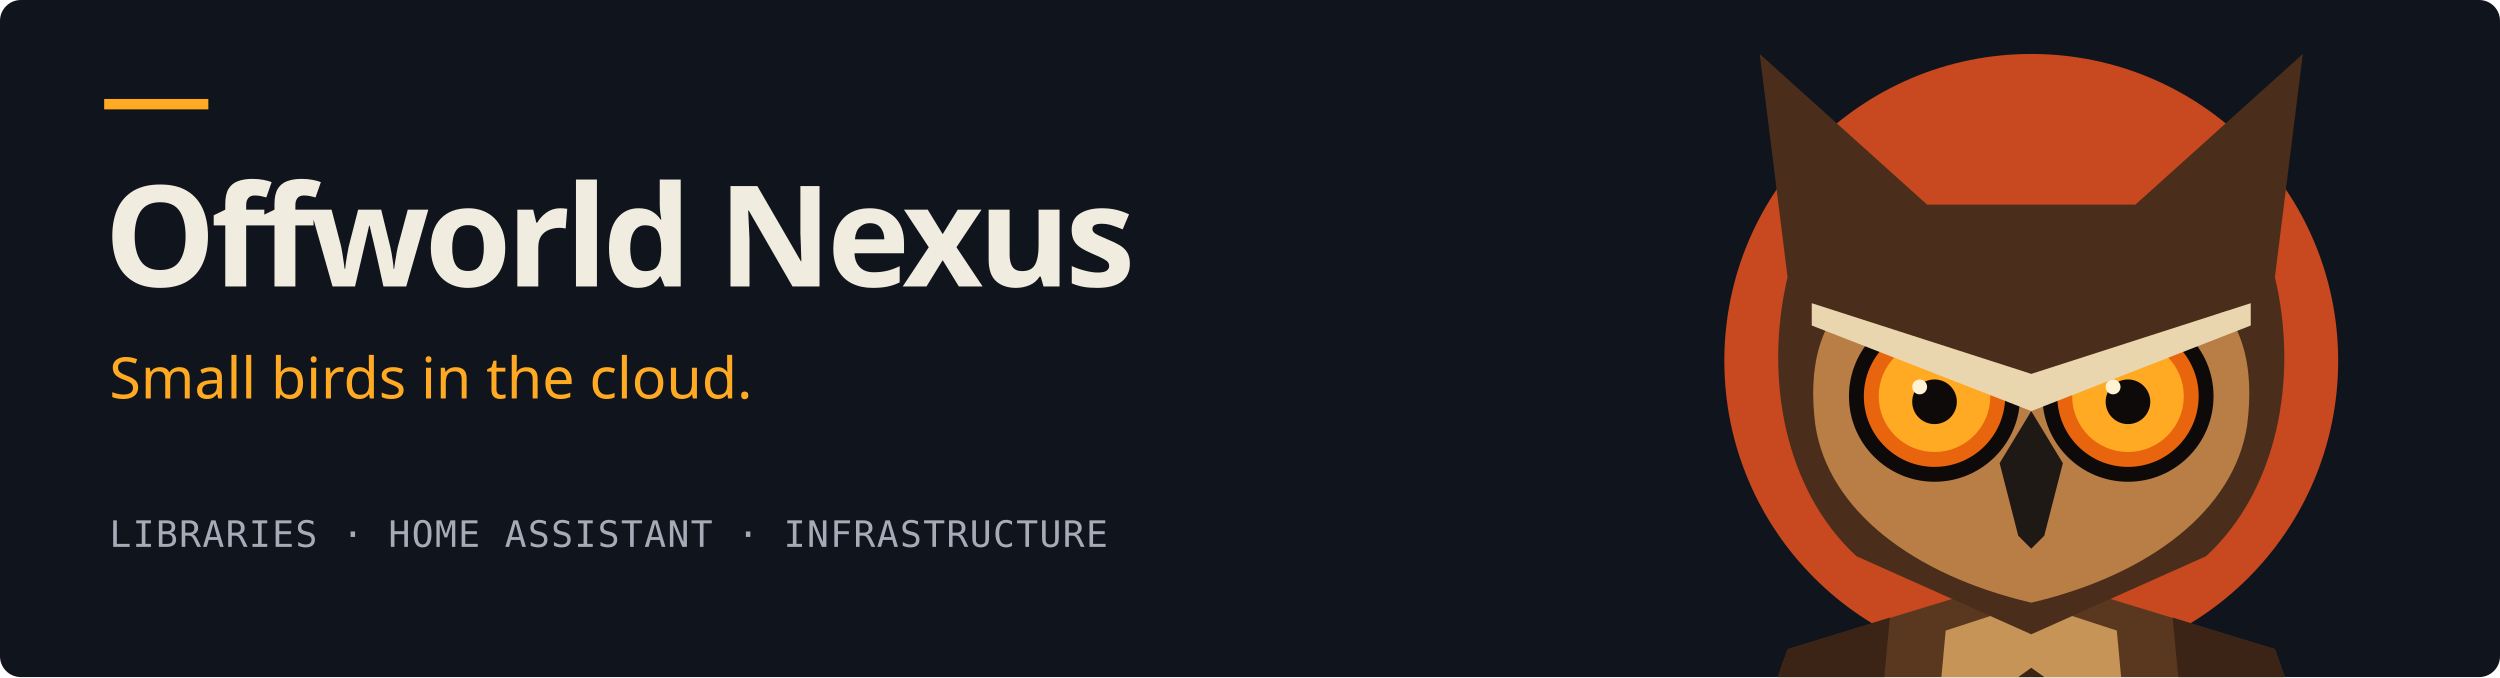
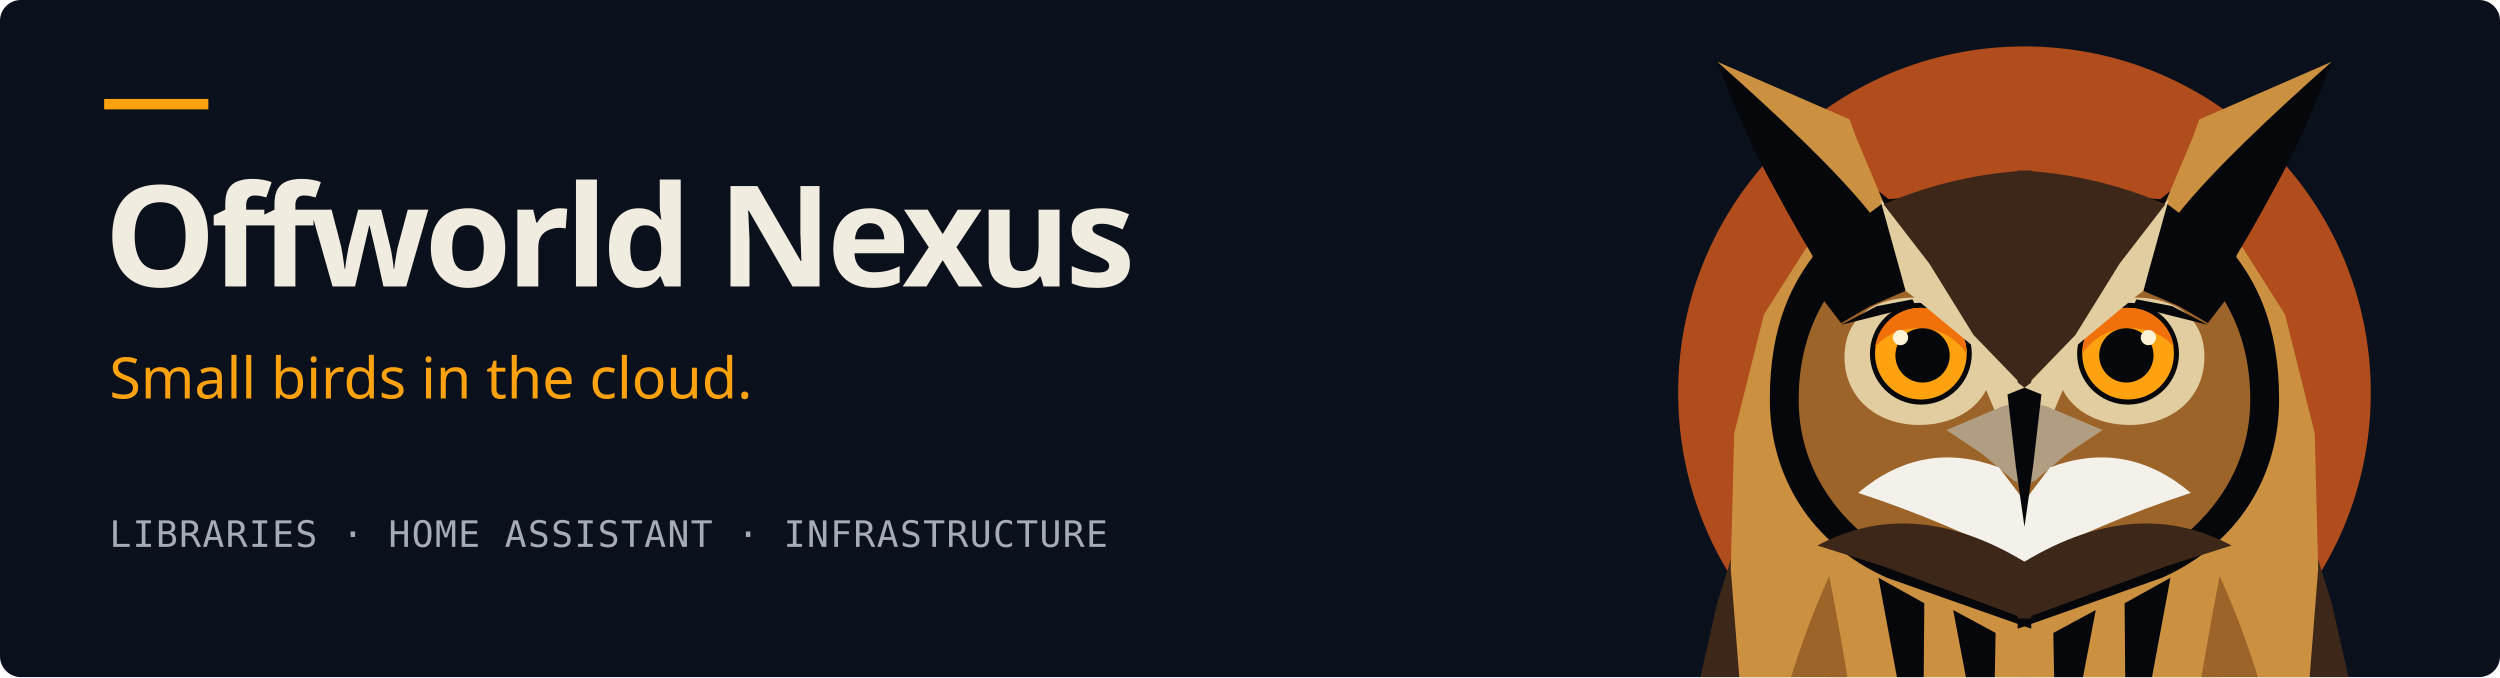
<svg xmlns="http://www.w3.org/2000/svg" width="960" height="260" viewBox="0 0 960 260" role="img" aria-labelledby="title desc">
  <defs>
    <clipPath id="frame">
      <rect width="960" height="260" rx="8" />
    </clipPath>
  </defs>
-   <rect width="960" height="260" rx="8" fill="#10141c" />
-   <path fill="#ffaa22" d="M40 38h40v4H40Z" />
+   <rect width="960" height="260" rx="8" fill="#0b111c" />
+   <path fill="#ffa20f" d="M40 38h40v4H40Z" />
  <text x="40" y="110" fill="#f1ece0" font-family="system-ui, sans-serif" font-size="54" font-weight="800" letter-spacing="-2">Offworld Nexus</text>
-   <text x="42" y="153" fill="#ffaa22" font-family="system-ui, sans-serif" font-size="22">Small birds in the cloud.</text>
+   <text x="42" y="153" fill="#ffa20f" font-family="system-ui, sans-serif" font-size="22">Small birds in the cloud.</text>
  <text x="42" y="210" fill="#a5acb8" font-family="ui-monospace, monospace" font-size="14" letter-spacing="0.5">LIBRARIES · HOME ASSISTANT · INFRASTRUCTURE</text>
  <g clip-path="url(#frame)">
-     <svg x="630" y="10" width="300" height="250" viewBox="92 70 840 700">
-       <circle cx="512" cy="430" r="330" fill="#c8481f" />
-       <path fill="#5a3820" d="M150 1024 L250 740 L512 660 L774 740 L874 1024 Z" />
-       <path fill="#3b2415" d="M150 1024 L250 740 L360 706 L330 1024 Z M874 1024 L774 740 L664 706 L694 1024 Z" />
-       <path fill="#c79458" d="M392 1024 L420 720 L512 690 L604 720 L632 1024 Z" />
-       <path fill="#3b2415" d="M512 760 L470 790 L470 806 L512 780 L554 806 L554 790 Z M512 850 L462 884 L462 900 L512 870 L562 900 L562 884 Z M512 940 L456 978 L456 994 L512 960 L568 994 L568 978 Z" />
-       <path fill="#4a2e1b" d="M220 100 L400 262 L624 262 L804 100 L774 340 C800 450 776 570 700 640 L512 724 L324 640 C248 570 224 450 250 340 Z" />
-       <path fill="#b97e45" d="M512 318 L690 350 C742 380 752 440 744 500 C730 590 640 660 512 690 C384 660 294 590 280 500 C272 440 282 380 334 350 Z" />
-       <circle cx="408" cy="468" r="92" fill="#0d0a09" />
-       <circle cx="616" cy="468" r="92" fill="#0d0a09" />
-       <circle cx="408" cy="468" r="76" fill="#e8650e" />
-       <circle cx="616" cy="468" r="76" fill="#e8650e" />
-       <circle cx="408" cy="468" r="60" fill="#ffaa22" />
-       <circle cx="616" cy="468" r="60" fill="#ffaa22" />
-       <circle cx="408" cy="474" r="24" fill="#0d0a09" />
-       <circle cx="616" cy="474" r="24" fill="#0d0a09" />
-       <circle cx="392" cy="458" r="8" fill="#fff3d6" />
-       <circle cx="600" cy="458" r="8" fill="#fff3d6" />
-       <path fill="#4a2e1b" d="M262 296 L762 296 L762 362 L512 452 L262 382 Z" />
-       <path fill="#ead6ae" d="M276 368 L512 444 L748 368 L748 392 L512 484 L276 392 Z" />
-       <path fill="#1e1915" d="M512 484 L546 540 L526 618 L512 632 L498 618 L478 540 Z" />
+     <svg x="630" y="10" width="300" height="250" viewBox="60 80 920 767">
+       <circle cx="512" cy="512" r="408" fill="#b14d1c" />
+       <path fill="#3d2719" d="M90 1024 L150 760 L200 600 L260 1024 Z" />
+       <path fill="#3d2719" transform="matrix(-1 0 0 1 1024 0)" d="M90 1024 L150 760 L200 600 L260 1024 Z" />
+       <path fill="#cb9040" d="M520 258 L345 288 L262 330 L205 420 L170 560 L166 720 L190 1024 L520 1024 Z" />
+       <path fill="#cb9040" transform="matrix(-1 0 0 1 1024 0)" d="M520 258 L345 288 L262 330 L205 420 L170 560 L166 720 L190 1024 L520 1024 Z" />
+       <path fill="#9c6429" d="M282 728 C300 820 316 920 330 1024 L196 1024 C210 930 240 820 282 728 Z" />
+       <path fill="#9c6429" transform="matrix(-1 0 0 1 1024 0)" d="M282 728 C300 820 316 920 330 1024 L196 1024 C210 930 240 820 282 728 Z" />
+       <path fill="#05070b" d="M150 122 L352 284 L520 270 L520 790 L350 730 C260 690 212 610 212 520 C212 430 240 380 268 345 C230 300 190 230 150 122 Z" />
+       <path fill="#05070b" transform="matrix(-1 0 0 1 1024 0)" d="M150 122 L352 284 L520 270 L520 790 L350 730 C260 690 212 610 212 520 C212 430 240 380 268 345 C230 300 190 230 150 122 Z" />
+       <path fill="#9c6429" d="M520 300 L380 318 C300 350 246 420 246 520 C246 600 290 660 350 700 L520 760 Z" />
+       <path fill="#9c6429" transform="matrix(-1 0 0 1 1024 0)" d="M520 300 L380 318 C300 350 246 420 246 520 C246 600 290 660 350 700 L520 760 Z" />
+       <path fill="#e2cda0" d="M300 470 C300 418 342 398 388 400 C440 404 474 440 474 478 C474 522 436 550 388 550 C338 550 300 518 300 470 Z" />
+       <path fill="#e2cda0" transform="matrix(-1 0 0 1 1024 0)" d="M300 470 C300 418 342 398 388 400 C440 404 474 440 474 478 C474 522 436 550 388 550 C338 550 300 518 300 470 Z" />
+       <path fill="#05070b" d="M150 122 L346 288 L372 392 L330 410 L296 430 L276 404 L262 350 C226 290 188 220 150 122 Z" />
+       <path fill="#05070b" transform="matrix(-1 0 0 1 1024 0)" d="M150 122 L346 288 L372 392 L330 410 L296 430 L276 404 L262 350 C226 290 188 220 150 122 Z" />
+       <path fill="#cb9040" d="M150 122 L306 190 L314 212 L346 288 L330 300 C290 250 222 186 150 122 Z" />
+       <path fill="#cb9040" transform="matrix(-1 0 0 1 1024 0)" d="M150 122 L306 190 L314 212 L346 288 L330 300 C290 250 222 186 150 122 Z" />
+       <path fill="#05070b" d="M390 406 A60 60 0 1 1 389.9 406 Z" />
+       <path fill="#05070b" transform="matrix(-1 0 0 1 1024 0)" d="M390 406 A60 60 0 1 1 389.9 406 Z" />
+       <path fill="#ffa20f" d="M390 412 A54 54 0 1 1 389.9 412 Z" />
+       <path fill="#ffa20f" transform="matrix(-1 0 0 1 1024 0)" d="M390 412 A54 54 0 1 1 389.9 412 Z" />
+       <path fill="#f0700a" d="M390 412 A54 54 0 0 1 444 466 C430 446 410 436 388 436 C366 436 348 444 336 458 A54 54 0 0 1 390 412 Z" />
+       <path fill="#f0700a" transform="matrix(-1 0 0 1 1024 0)" d="M390 412 A54 54 0 0 1 444 466 C430 446 410 436 388 436 C366 436 348 444 336 458 A54 54 0 0 1 390 412 Z" />
+       <path fill="#05070b" d="M392 436 A32 32 0 1 1 391.9 436 Z" />
+       <path fill="#05070b" transform="matrix(-1 0 0 1 1024 0)" d="M392 436 A32 32 0 1 1 391.9 436 Z" />
+       <path fill="#fff3d6" d="M366 438 A9 9 0 1 1 365.9 438 Z" />
+       <path fill="#fff3d6" transform="matrix(-1 0 0 1 1024 0)" d="M366 438 A9 9 0 1 1 365.9 438 Z" />
+       <path fill="#05070b" d="M296 432 L338 410 L380 402 L384 410 L344 420 Z" />
+       <path fill="#05070b" transform="matrix(-1 0 0 1 1024 0)" d="M296 432 L338 410 L380 402 L384 410 L344 420 Z" />
+       <path fill="#e2cda0" d="M342 284 L520 470 L520 545 L482 545 L464 502 L450 456 L380 398 L372 392 Z" />
+       <path fill="#e2cda0" transform="matrix(-1 0 0 1 1024 0)" d="M342 284 L520 470 L520 545 L482 545 L464 502 L450 456 L380 398 L372 392 Z" />
+       <path fill="#3d2719" d="M346 290 Q430 254 520 250 L520 500 L512 506 L452 444 L400 360 Z" />
+       <path fill="#3d2719" transform="matrix(-1 0 0 1 1024 0)" d="M346 290 Q430 254 520 250 L520 500 L512 506 L452 444 L400 360 Z" />
+       <path fill="#b19d82" d="M520 520 L486 528 L420 556 L462 584 L500 616 L520 620 Z" />
+       <path fill="#b19d82" transform="matrix(-1 0 0 1 1024 0)" d="M520 520 L486 528 L420 556 L462 584 L500 616 L520 620 Z" />
+       <path fill="#f4f1ea" d="M316 630 Q392 566 482 600 L520 650 L520 716 Q420 664 316 630 Z" />
+       <path fill="#f4f1ea" transform="matrix(-1 0 0 1 1024 0)" d="M316 630 Q392 566 482 600 L520 650 L520 716 Q420 664 316 630 Z" />
+       <path fill="#3d2719" d="M268 692 Q384 630 520 716 L520 778 L512 778 L344 716 Z" />
+       <path fill="#3d2719" transform="matrix(-1 0 0 1 1024 0)" d="M268 692 Q384 630 520 716 L520 778 L512 778 L344 716 Z" />
+       <path fill="#05070b" d="M340 730 L394 760 L392 1010 Z M428 768 L478 795 L474 1010 Z" />
+       <path fill="#05070b" transform="matrix(-1 0 0 1 1024 0)" d="M340 730 L394 760 L392 1010 Z M428 768 L478 795 L474 1010 Z" />
+       <path fill="#05070b" d="M492 514 L512 506 L532 514 L522 600 L512 670 L502 600 Z" />
    </svg>
  </g>
</svg>
